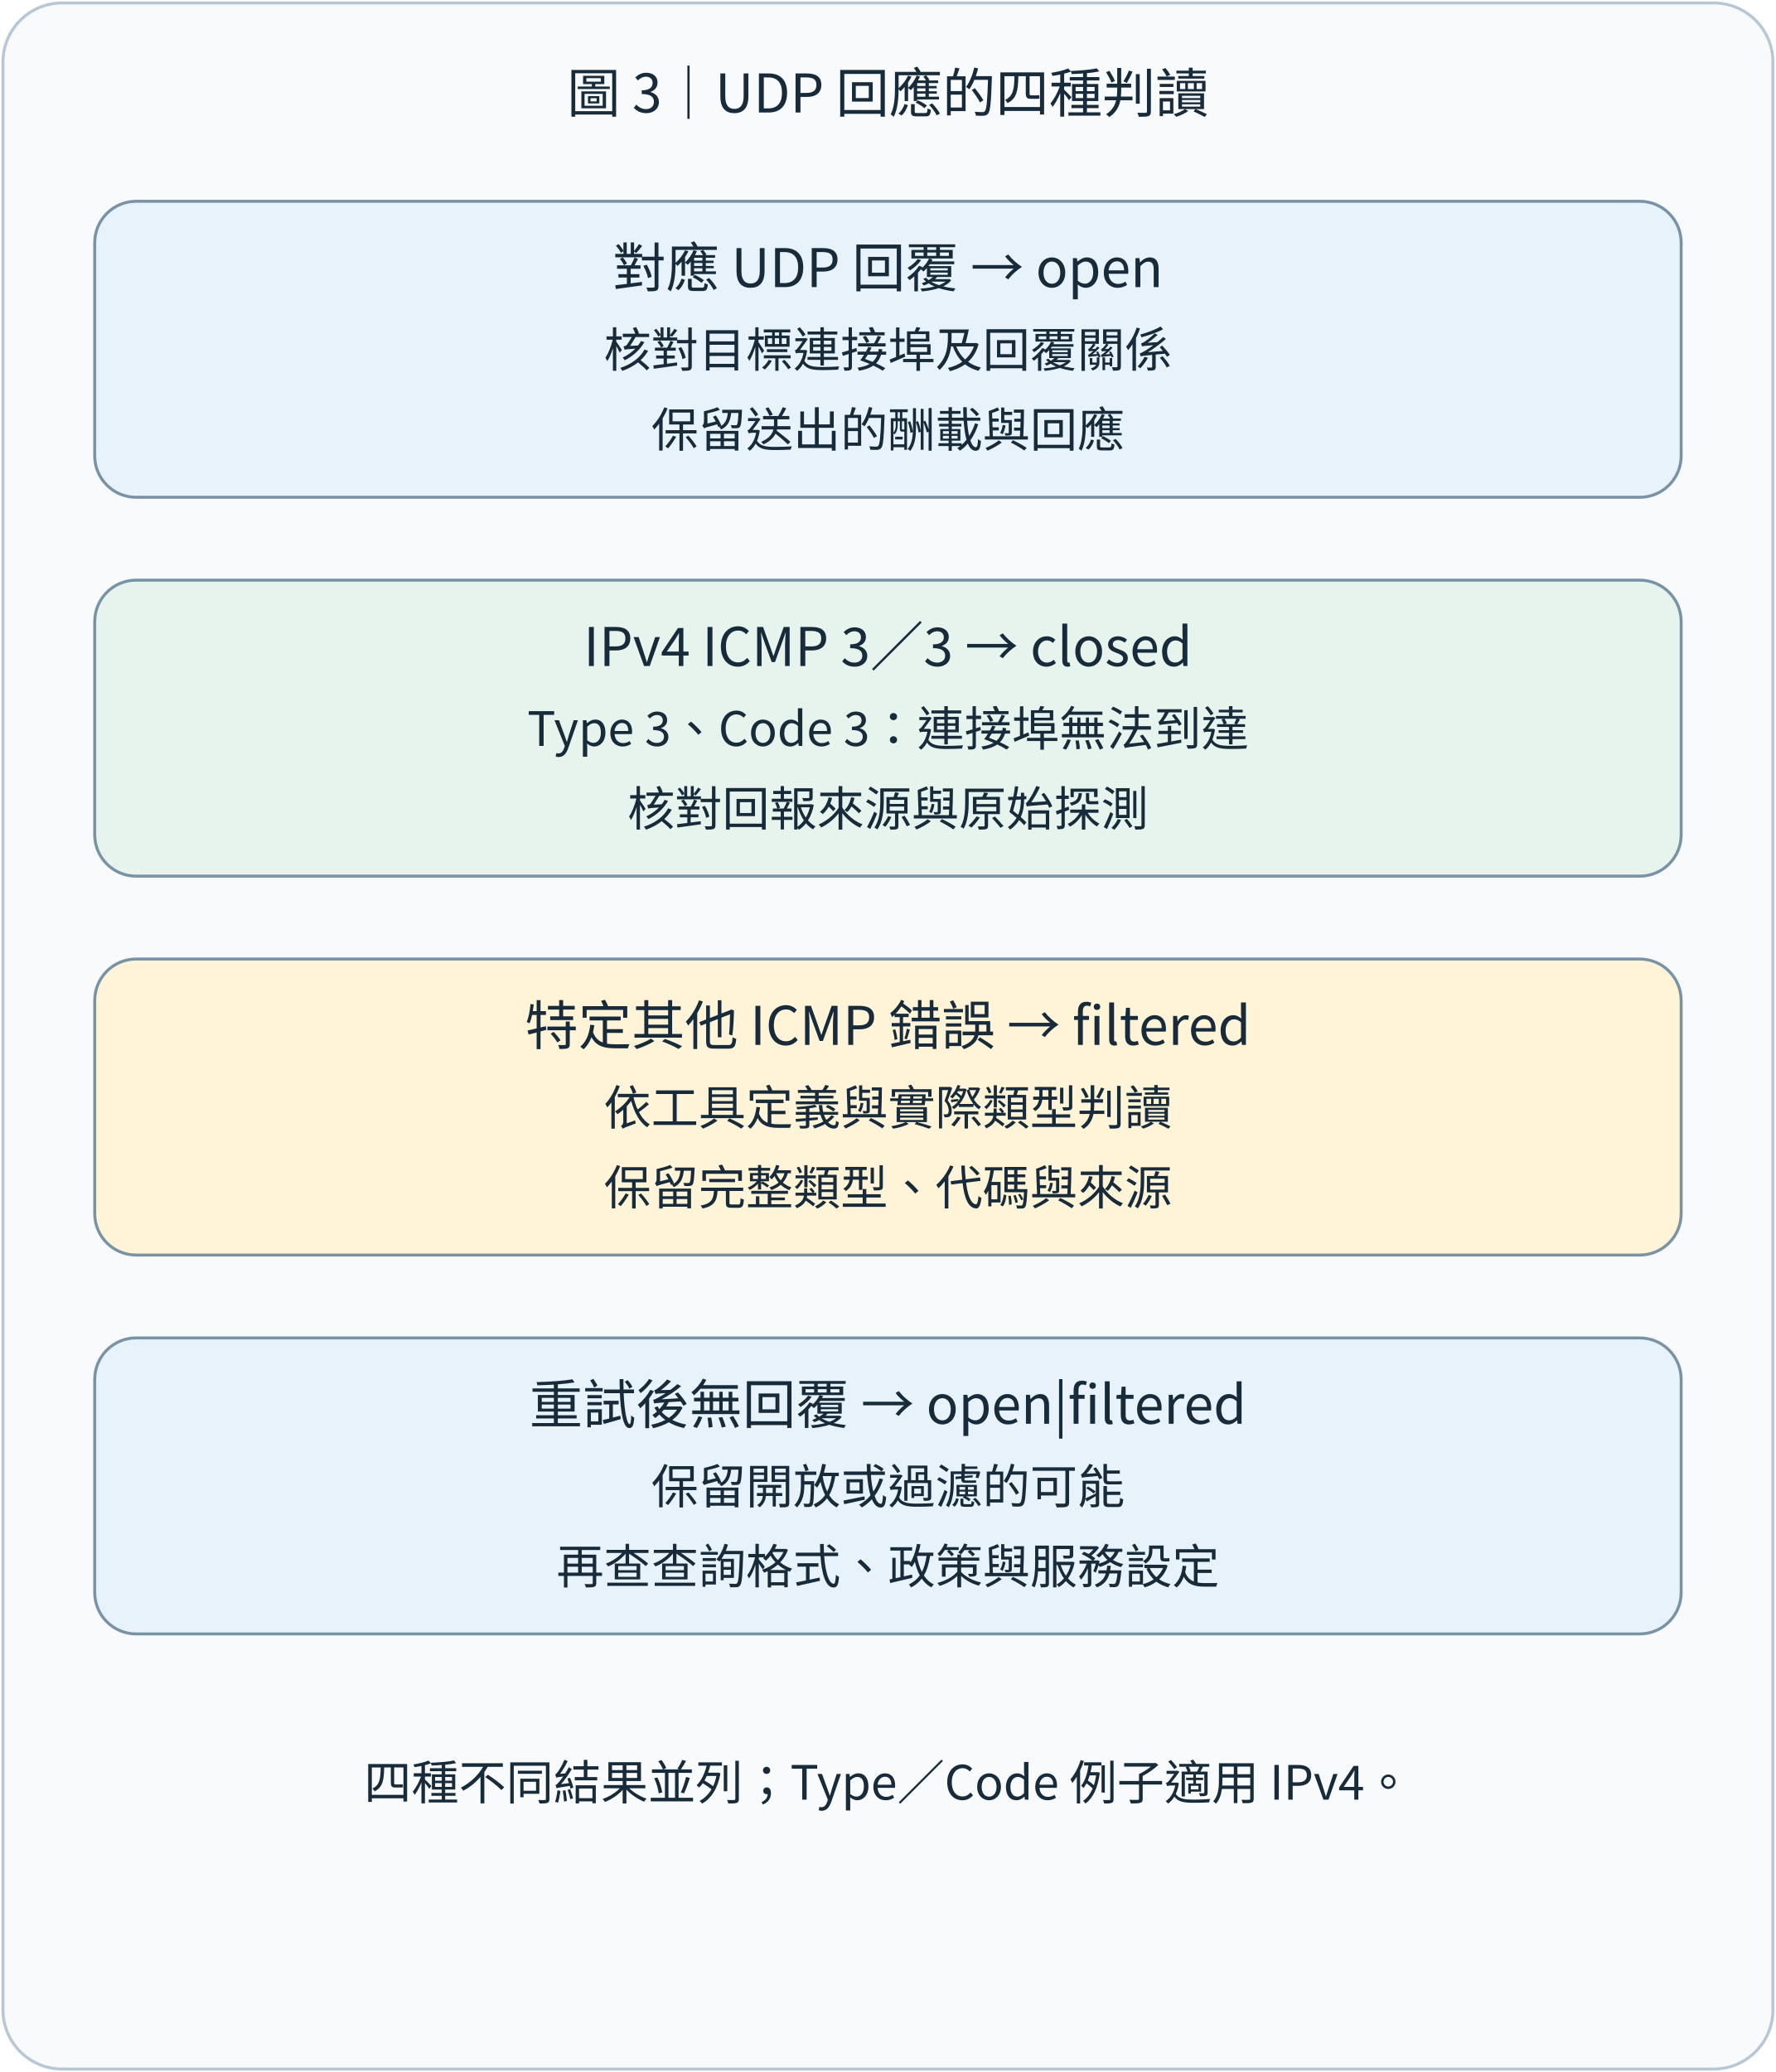
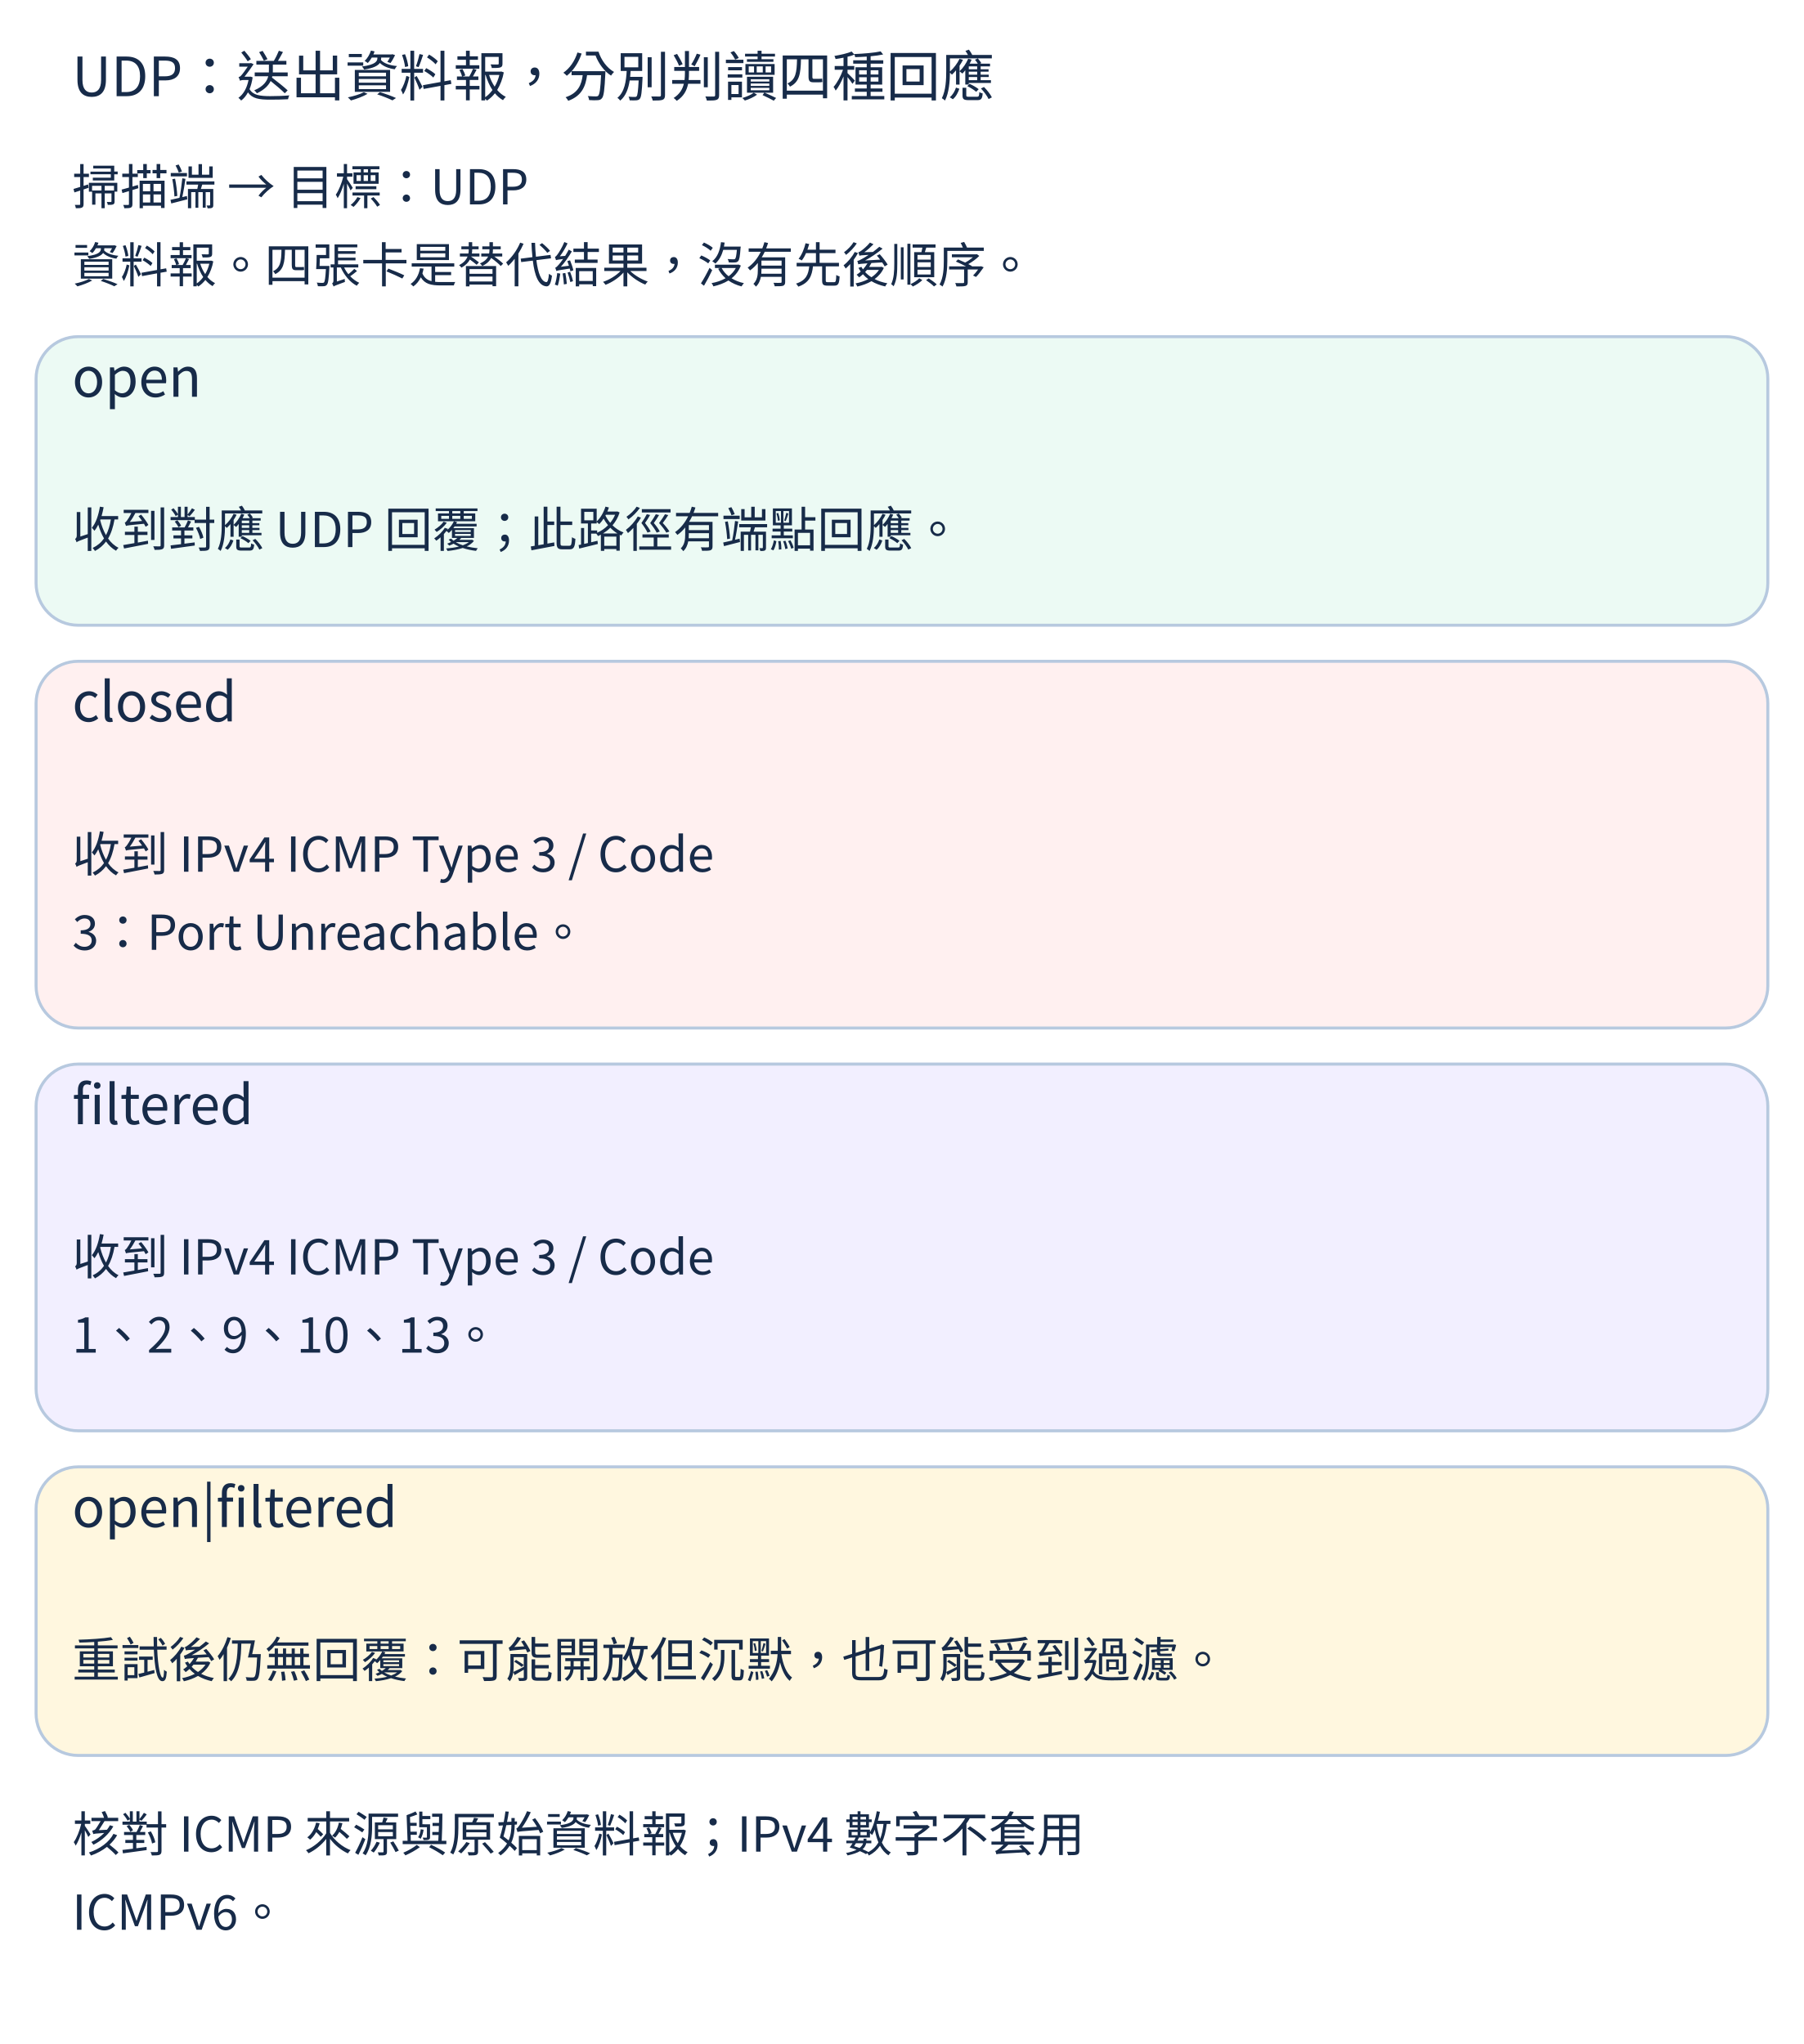
- <svg xmlns="http://www.w3.org/2000/svg" viewBox="0 0 600 700" role="img" aria-labelledby="title desc">
-   <defs>
-     <marker id="arrow" viewBox="0 0 10 10" refX="9" refY="5" markerWidth="7" markerHeight="7" orient="auto">
-       <path d="M0 0L10 5L0 10z" fill="#41617b" />
-     </marker>
-   </defs>
-   <rect x="1" y="1" width="598" height="698" rx="20" fill="#f8fafc" stroke="#b7c7d5" />
-   <text x="300" y="38" text-anchor="middle" font-family="Noto Sans CJK TC,sans-serif" font-size="18" fill="#172b3a">圖 3｜UDP 回應的四種判讀</text>
-   <rect x="32" y="68" width="536" height="100" rx="14" fill="#e8f2fb" stroke="#7892a6" />
-   <text x="300" y="97" text-anchor="middle" font-family="Noto Sans CJK TC,sans-serif" font-size="18" fill="#172b3a">對應 UDP 回覆 → open</text>
-   <text x="300" y="124" text-anchor="middle" font-family="Noto Sans CJK TC,sans-serif" font-size="16" fill="#172b3a">核對目標連接埠及回覆關係</text>
-   <text x="300" y="151" text-anchor="middle" font-family="Noto Sans CJK TC,sans-serif" font-size="16" fill="#172b3a">保留送出的酬載與回應</text>
-   <rect x="32" y="196" width="536" height="100" rx="14" fill="#e7f3ed" stroke="#7892a6" />
-   <text x="300" y="225" text-anchor="middle" font-family="Noto Sans CJK TC,sans-serif" font-size="18" fill="#172b3a">IPv4 ICMP 3／3 → closed</text>
-   <text x="300" y="252" text-anchor="middle" font-family="Noto Sans CJK TC,sans-serif" font-size="16" fill="#172b3a">Type 3、Code 3：連接埠無法到達</text>
-   <text x="300" y="279" text-anchor="middle" font-family="Noto Sans CJK TC,sans-serif" font-size="16" fill="#172b3a">核對回報來源與原始探測</text>
-   <rect x="32" y="324" width="536" height="100" rx="14" fill="#fff3d8" stroke="#7892a6" />
-   <text x="300" y="353" text-anchor="middle" font-family="Noto Sans CJK TC,sans-serif" font-size="18" fill="#172b3a">特定其他 ICMP 錯誤 → filtered</text>
-   <text x="300" y="380" text-anchor="middle" font-family="Noto Sans CJK TC,sans-serif" font-size="16" fill="#172b3a">依工具定義與實際類型判讀</text>
-   <text x="300" y="407" text-anchor="middle" font-family="Noto Sans CJK TC,sans-serif" font-size="16" fill="#172b3a">保留完整類型、代碼與來源</text>
-   <rect x="32" y="452" width="536" height="100" rx="14" fill="#e8f2fb" stroke="#7892a6" />
-   <text x="300" y="481" text-anchor="middle" font-family="Noto Sans CJK TC,sans-serif" font-size="18" fill="#172b3a">重試後無回覆 → open|filtered</text>
-   <text x="300" y="508" text-anchor="middle" font-family="Noto Sans CJK TC,sans-serif" font-size="16" fill="#172b3a">保留開放或過濾的可能</text>
-   <text x="300" y="535" text-anchor="middle" font-family="Noto Sans CJK TC,sans-serif" font-size="16" fill="#172b3a">再查查詢格式、政策與服務設定</text>
-   <text x="300" y="608" text-anchor="middle" font-family="Noto Sans CJK TC,sans-serif" font-size="16" fill="#172b3a">四種不同結果並列；Type／Code 例子適用 IPv4。</text>
+ <svg xmlns="http://www.w3.org/2000/svg" viewBox="0 0 600 680" role="img" aria-labelledby="title desc">
+   <text x="24" y="32" font-family="Noto Sans CJK TC,sans-serif" font-size="18" fill="#172b49">UDP：送出資料報，分別判讀四種回應</text>
+   <text x="24" y="68" font-family="Noto Sans CJK TC,sans-serif" font-size="16" fill="#172b49">掃描端 → 目標：UDP</text>
+   <text x="24" y="94" font-family="Noto Sans CJK TC,sans-serif" font-size="16" fill="#172b49">資料報。四張卡是替代結果，沒有先後順序。</text>
+   <rect x="12" y="112" width="576" height="96" rx="14" fill="#ecfaf4" stroke="#b7c9df" />
+   <text x="24" y="132" font-family="Noto Sans CJK TC,sans-serif" font-size="18" fill="#172b49">open</text>
+   <text x="24" y="182" font-family="Noto Sans CJK TC,sans-serif" font-size="16" fill="#172b49">收到對應 UDP 回覆；此路徑有端點回應。</text>
+   <rect x="12" y="220" width="576" height="122" rx="14" fill="#fff0f0" stroke="#b7c9df" />
+   <text x="24" y="240" font-family="Noto Sans CJK TC,sans-serif" font-size="18" fill="#172b49">closed</text>
+   <text x="24" y="290" font-family="Noto Sans CJK TC,sans-serif" font-size="16" fill="#172b49">收到 IPv4 ICMP Type 3 / Code</text>
+   <text x="24" y="316" font-family="Noto Sans CJK TC,sans-serif" font-size="16" fill="#172b49">3：Port Unreachable。</text>
+   <rect x="12" y="354" width="576" height="122" rx="14" fill="#f2efff" stroke="#b7c9df" />
+   <text x="24" y="374" font-family="Noto Sans CJK TC,sans-serif" font-size="18" fill="#172b49">filtered</text>
+   <text x="24" y="424" font-family="Noto Sans CJK TC,sans-serif" font-size="16" fill="#172b49">收到 IPv4 ICMP Type 3 / Code</text>
+   <text x="24" y="450" font-family="Noto Sans CJK TC,sans-serif" font-size="16" fill="#172b49">1、2、9、10、13。</text>
+   <rect x="12" y="488" width="576" height="96" rx="14" fill="#fff7df" stroke="#b7c9df" />
+   <text x="24" y="508" font-family="Noto Sans CJK TC,sans-serif" font-size="18" fill="#172b49">open|filtered</text>
+   <text x="24" y="558" font-family="Noto Sans CJK TC,sans-serif" font-size="16" fill="#172b49">重試後仍無回覆：可能開放但沉默，也可能受到過濾。</text>
+   <text x="24" y="616" font-family="Noto Sans CJK TC,sans-serif" font-size="16" fill="#172b49">核對 ICMP 來源與原始資料報；IPv4 數字不套用</text>
+   <text x="24" y="642" font-family="Noto Sans CJK TC,sans-serif" font-size="16" fill="#172b49">ICMPv6。</text>
</svg>
